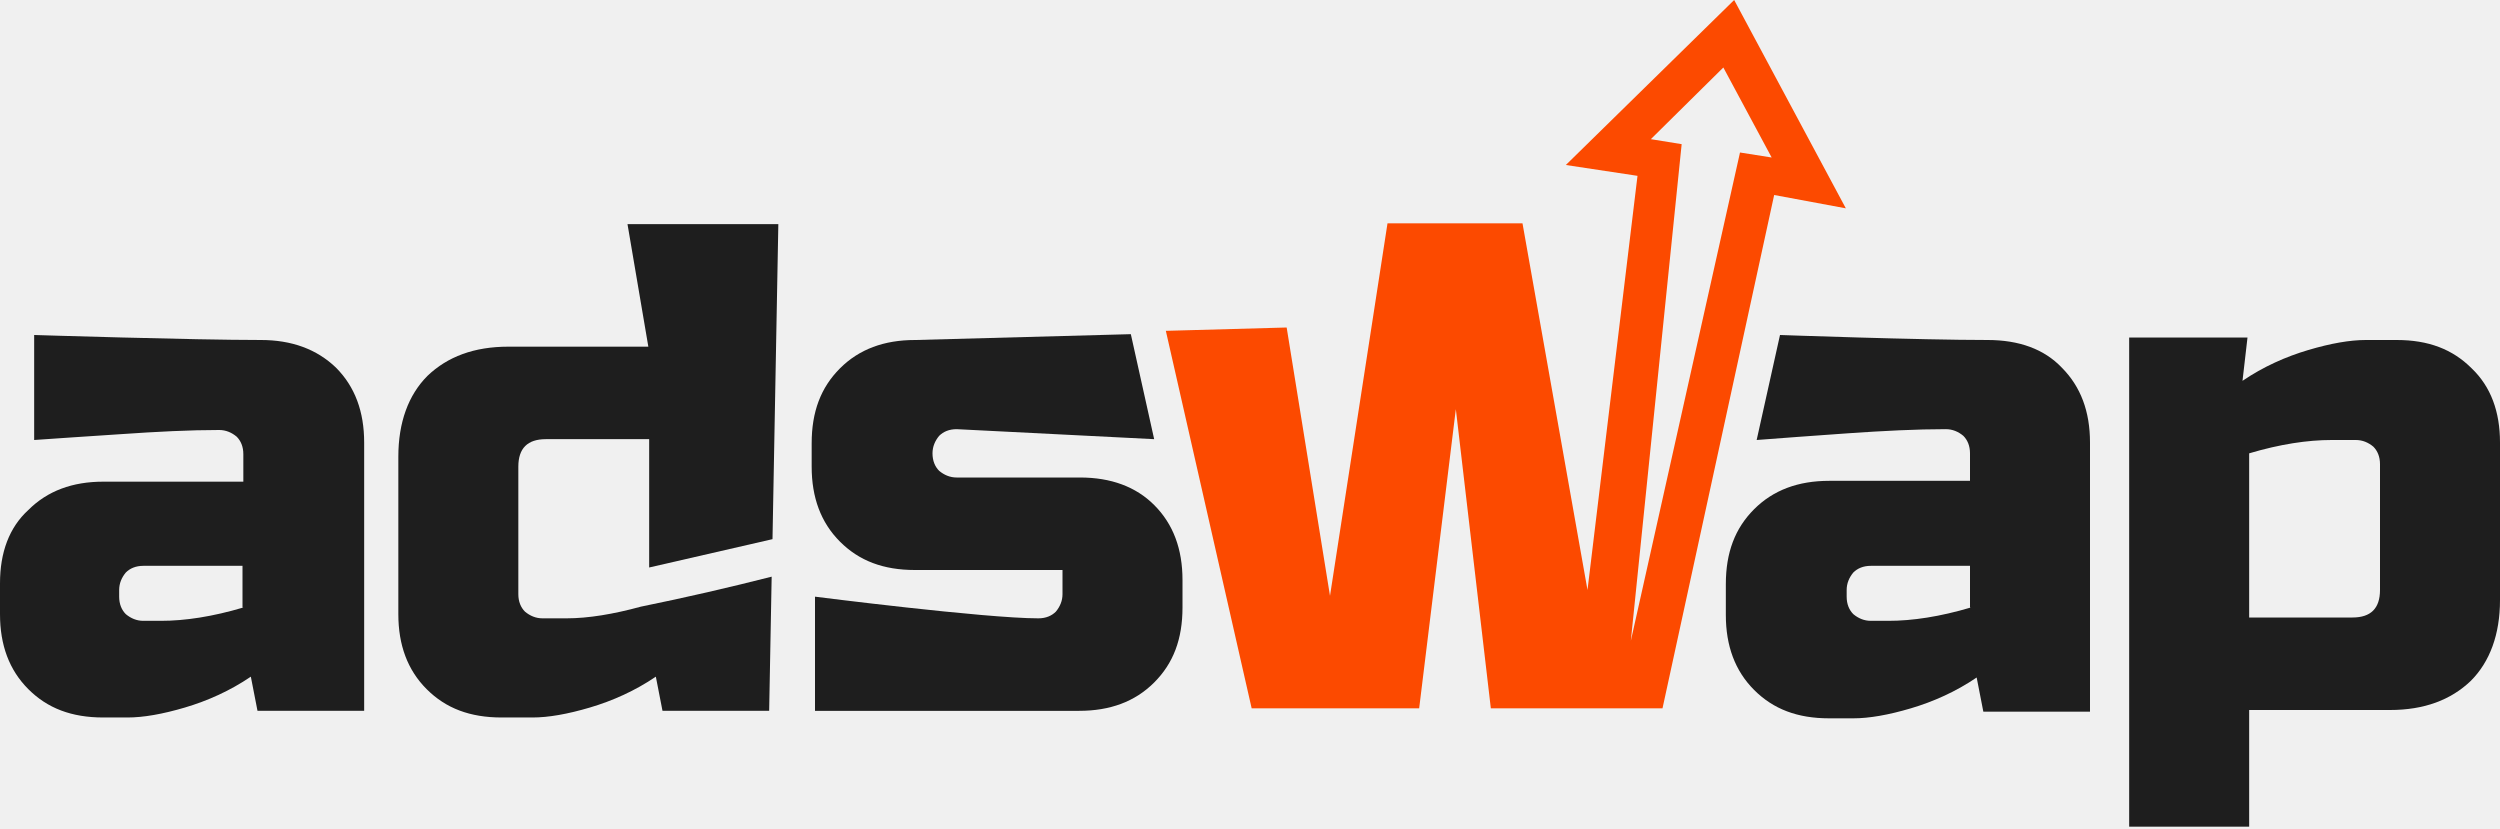
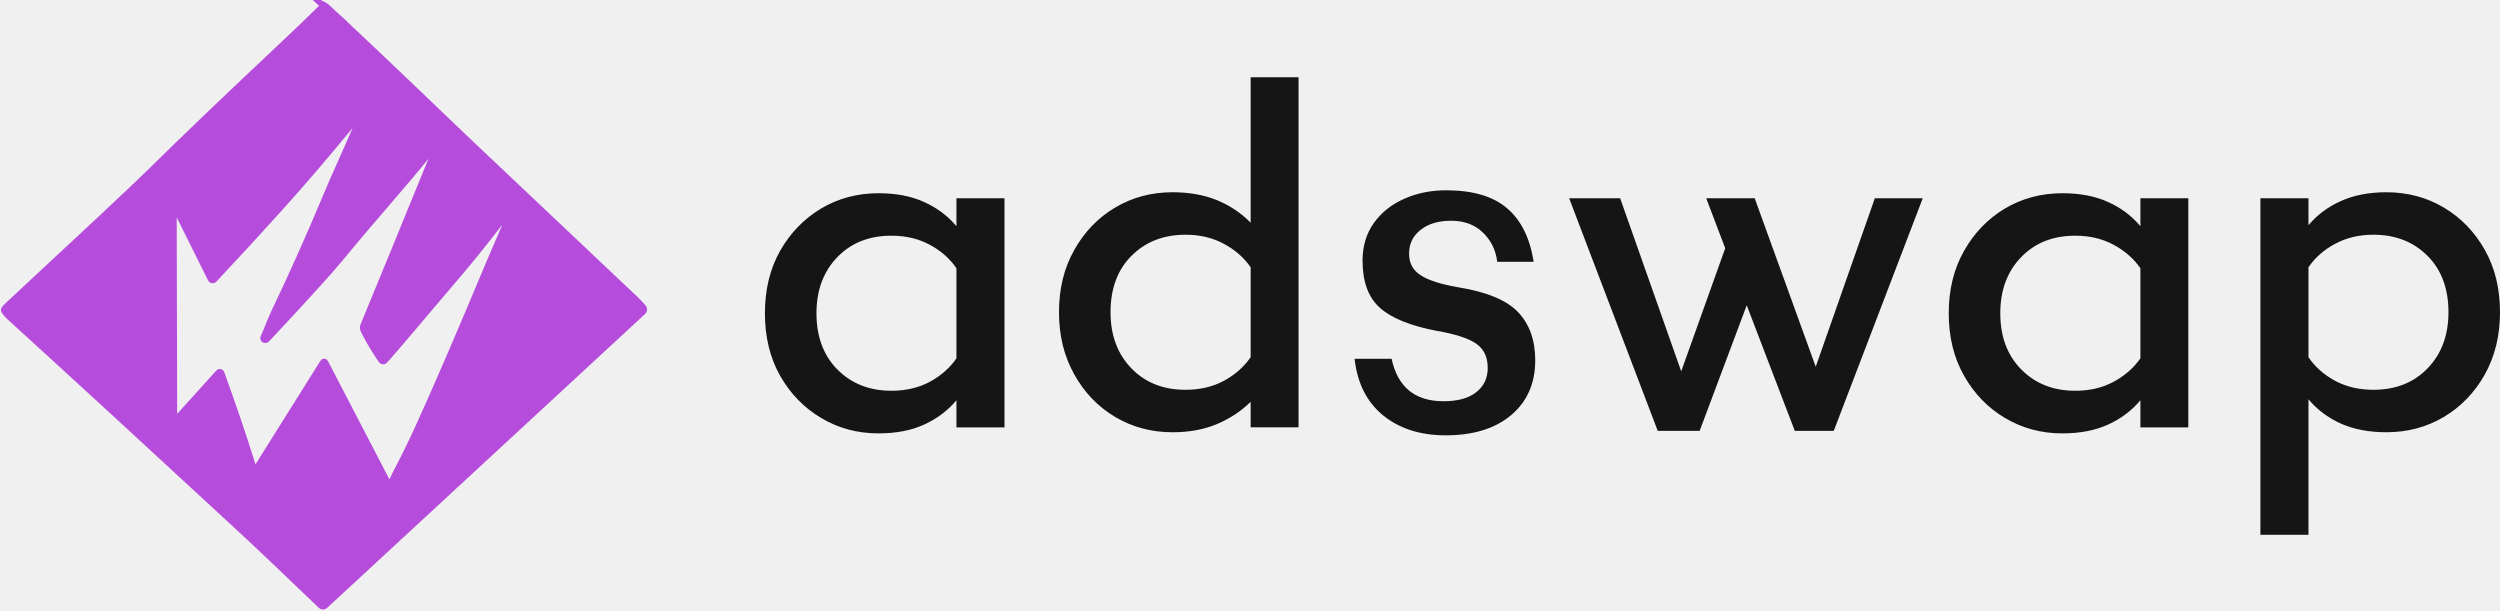
- <svg xmlns="http://www.w3.org/2000/svg" width="800" height="265" viewBox="0 0 800 265" fill="none">
-   <g clip-path="url(#clip0_532_32)">
-     <mask id="mask0_532_32" style="mask-type:luminance" maskUnits="userSpaceOnUse" x="0" y="0" width="800" height="265">
-       <path d="M800 0H0V264.8H800V0Z" fill="white" />
-     </mask>
-     <g mask="url(#mask0_532_32)">
-       <path d="M83.467 108.799C61.867 108.799 10.933 107.199 10.933 107.199V140.799C17.867 140.266 27.2 139.732 38.667 138.932C50.133 138.132 60.8 137.599 70.133 137.599C72.267 137.599 74.133 138.399 75.733 139.732C77.067 141.066 77.867 142.932 77.867 145.332V154.132H33.067C23.2 154.132 15.2 157.066 9.067 163.199C2.933 168.799 0 176.799 0 186.666V196.532C0 206.399 2.933 214.399 9.067 220.532C15.2 226.666 22.933 229.599 33.067 229.599H40.8C45.867 229.599 52 228.532 59.2 226.399C66.4 224.266 73.6 221.066 80.267 216.532L82.4 227.466H116.533V141.599C116.533 131.732 113.6 123.732 107.467 117.599C101.333 111.732 93.333 108.799 83.467 108.799ZM77.867 194.399C68 197.332 59.2 198.666 51.467 198.666H45.867C43.733 198.666 41.867 197.866 40.267 196.532C38.933 195.199 38.133 193.332 38.133 190.932V188.799C38.133 186.666 38.933 184.799 40.267 183.199C41.6 181.866 43.467 181.066 45.867 181.066H77.6V194.399H77.867Z" fill="#1E1E1E" />
-       <path d="M636 108.799C614.4 108.799 569.6 107.199 569.6 107.199L562.133 140.799C569.067 140.266 579.733 139.466 591.2 138.666C602.667 137.866 613.333 137.332 622.667 137.332C624.8 137.332 626.667 138.132 628.267 139.466C629.6 140.799 630.4 142.666 630.4 145.066V153.866H585.333C575.467 153.866 567.467 156.799 561.333 162.932C555.2 169.066 552.267 176.799 552.267 186.932V196.799C552.267 206.666 555.2 214.666 561.333 220.799C567.467 226.932 575.2 229.866 585.333 229.866H593.067C598.133 229.866 604.267 228.799 611.467 226.666C618.667 224.532 625.867 221.332 632.533 216.799L634.667 227.732H668.8V141.599C668.8 131.732 665.867 123.732 659.733 117.599C654.133 111.732 646.133 108.799 636 108.799ZM630.667 194.399C620.8 197.332 612 198.666 604.267 198.666H598.667C596.533 198.666 594.667 197.866 593.067 196.532C591.733 195.199 590.933 193.332 590.933 190.932V188.799C590.933 186.666 591.733 184.799 593.067 183.199C594.4 181.866 596.267 181.066 598.667 181.066H630.4V194.399H630.667Z" fill="#1E1E1E" />
-       <path d="M345.6 152.801H306.133C304 152.801 302.133 152.001 300.533 150.668C299.2 149.334 298.4 147.468 298.4 145.068C298.4 142.934 299.2 141.068 300.533 139.468C301.867 138.134 303.733 137.334 306.133 137.334L369.333 140.534L361.867 106.934L292.8 108.801C282.933 108.801 274.933 111.734 268.8 117.868C262.667 124.001 259.733 131.734 259.733 141.868V149.334C259.733 159.201 262.667 167.201 268.8 173.334C274.933 179.468 282.667 182.401 292.8 182.401H340V190.134C340 192.268 339.2 194.134 337.867 195.734C336.533 197.068 334.667 197.868 332.267 197.868C315.2 197.868 260.8 190.934 260.8 190.934V227.468C260.8 227.468 319.467 227.468 345.333 227.468C355.2 227.468 363.2 224.534 369.333 218.401C375.467 212.268 378.4 204.534 378.4 194.401V185.601C378.4 175.734 375.467 167.734 369.333 161.601C363.467 155.734 355.467 152.801 345.6 152.801Z" fill="#1E1E1E" />
-       <path d="M790.933 117.867C784.8 111.733 777.067 108.8 766.933 108.8H757.067C752 108.8 745.867 109.867 738.667 112C731.467 114.133 724.267 117.333 717.6 121.867L719.2 108H681.333V264.533H719.733V227.2H764.8C775.733 227.2 784.267 224 790.667 217.867C796.8 211.733 800 202.933 800 192V141.6C800 131.733 797.067 123.733 790.933 117.867ZM761.6 188.8C761.6 194.667 758.667 197.6 752.8 197.6H719.733V145.067C729.6 142.133 738.4 140.8 746.133 140.8H753.867C756 140.8 757.867 141.6 759.467 142.933C760.8 144.267 761.6 146.133 761.6 148.533V188.8Z" fill="#1E1E1E" />
-       <path d="M590.667 66.667L554.933 0L501.067 52.8L524 56.267L508 188.8L487.2 71.467H444L425.6 190.667L411.733 104.8L373.067 105.867L400.533 226.667H418.933H454.133L465.867 130.933L477.067 226.667H532L567.733 62.4L590.667 66.667ZM556.8 48.8L521.867 205.067L538.133 46.133L528.267 44.533L551.467 21.6L566.933 50.4L556.8 48.8Z" fill="#FC4A00" />
-       <path d="M207.467 110.932H162.667C151.733 110.932 143.2 114.132 136.8 120.266C130.667 126.399 127.467 135.199 127.467 146.132V196.532C127.467 206.399 130.4 214.399 136.533 220.532C142.667 226.666 150.4 229.599 160.533 229.599H170.4C175.467 229.599 181.6 228.532 188.8 226.399C196 224.266 203.2 221.066 209.867 216.532L212 227.466H246.133L246.933 184.532C233.333 187.999 219.467 191.199 205.067 194.132C196.267 196.532 188.267 197.866 181.333 197.866H173.6C171.467 197.866 169.6 197.066 168 195.732C166.667 194.399 165.867 192.532 165.867 190.132V149.332C165.867 143.466 168.8 140.532 174.667 140.532H207.733V181.599L247.2 172.532L249.067 71.732H200.8L207.467 110.932Z" fill="#1E1E1E" />
-     </g>
-   </g>
-   <defs>
-     <clipPath id="clip0_532_32">
-       <rect width="800" height="265" fill="white" />
-     </clipPath>
-   </defs>
+ <svg xmlns="http://www.w3.org/2000/svg" width="1635" height="399" viewBox="0 0 1635 399" fill="none">
+   <path d="M212.743 4.211C226.954 17.215 253.67 42.52 292.893 80.128C300.088 87.021 306.06 92.711 310.808 97.198C371.388 154.472 406.39 187.553 415.812 196.438C417.419 197.955 418.974 199.628 420.475 201.455C420.978 202.075 420.913 202.98 420.328 203.523L212.305 395.787C211.579 396.456 210.861 396.452 210.152 395.775C188.211 374.813 174.788 361.805 156.838 345.187C101.83 294.283 51.517 248.05 5.897 206.482C5.432 206.058 4.543 205.026 3.23 203.386C2.961 203.051 2.928 202.697 3.132 202.321C3.377 201.889 4.205 201.02 5.616 199.715C56.995 152.033 87.686 123.27 97.699 113.435C122.735 88.823 151.752 61.043 184.752 30.092C194.55 20.898 203.507 12.28 211.624 4.236C211.933 3.931 212.427 3.92 212.75 4.212L212.743 4.211ZM211.69 237.078C211.756 236.977 211.871 236.919 211.991 236.924C212.111 236.929 212.22 236.997 212.278 237.103L254.348 318.074C254.466 318.297 254.705 318.429 254.957 318.411C255.209 318.392 255.426 318.226 255.51 317.988C256.31 315.614 257.342 313.22 258.606 310.805C264.137 300.274 269.15 290.093 273.645 280.263C285.302 254.753 301.072 218.199 320.952 170.597C321.849 168.443 327.07 156.333 336.615 134.266C336.778 133.899 336.851 133.646 336.835 133.508C336.77 132.928 336.554 132.867 336.186 133.324C324.819 147.69 313.304 162.863 302.266 175.847C286.913 193.916 274.334 208.743 264.528 220.327C258.45 227.514 254.029 232.605 251.263 235.599C251.072 235.805 250.798 235.914 250.518 235.895C250.238 235.876 249.981 235.731 249.819 235.501C245.822 229.848 242.02 223.493 238.415 216.437C237.754 215.148 237.603 214.071 237.962 213.206C247.082 191.18 263.475 151.176 287.143 93.187C288.268 90.413 287.914 90.209 286.078 92.575C278.573 102.218 270.236 112.35 261.066 122.971C243.829 142.933 230.78 158.327 221.921 169.152C215.411 177.106 199.503 194.6 174.198 221.635C174.035 221.807 173.867 221.913 173.696 221.954C173.451 222.019 173.211 221.978 172.974 221.831C172.646 221.628 172.521 221.21 172.68 220.852C175.348 214.918 177.404 209.13 180.022 203.635C191.354 179.953 202.326 155.424 212.939 130.042C215.999 122.716 219.254 115.231 222.705 107.587C227.517 96.9 233.208 83.856 239.775 68.454C239.783 68.438 239.779 68.418 239.762 68.393C239.714 68.311 239.64 68.23 239.542 68.148C239.483 68.092 239.404 68.063 239.323 68.068C239.242 68.072 239.166 68.11 239.114 68.173C235.92 72.211 231.405 78.88 227.905 83.163C212.992 101.379 198.231 118.605 183.62 134.84C169.426 150.609 154.795 166.521 139.727 182.575C139.521 182.795 139.221 182.9 138.923 182.856C138.625 182.812 138.368 182.625 138.234 182.355L114.165 133.947C113.479 132.584 113.141 132.666 113.149 134.191L113.479 275.379C113.479 276.407 113.826 276.537 114.519 275.77L143.251 243.918C143.407 243.745 143.642 243.667 143.871 243.712C144.099 243.757 144.287 243.919 144.365 244.138C151.723 264.321 158.417 284.018 164.445 303.231C164.617 303.802 165.073 305.683 165.816 308.872C165.856 309.041 165.994 309.169 166.166 309.196C166.338 309.223 166.509 309.143 166.599 308.994L211.69 237.078Z" fill="#B54CDB" stroke="#B54CDB" stroke-width="4.8" stroke-miterlimit="10" />
+   <path d="M574.533 126.371C586.106 126.371 596.064 128.29 604.409 132.127C612.815 135.904 619.85 141.172 625.514 147.933V129.661H656.944V279.497H625.514V261.773C619.85 268.534 612.814 273.833 604.409 277.67C596.064 281.508 586.106 283.427 574.533 283.427C560.768 283.427 548.281 280.077 537.074 273.376C525.866 266.737 516.913 257.54 510.212 245.784C503.573 234.029 500.254 220.385 500.254 204.853C500.254 189.383 503.573 175.769 510.212 164.014C516.912 152.258 525.866 143.03 537.074 136.33C548.281 129.691 560.768 126.371 574.533 126.371ZM533.967 204.851C533.967 220.14 538.535 232.413 547.672 241.671C556.869 250.929 568.655 255.558 583.029 255.558C592.41 255.558 600.754 253.609 608.063 249.711C615.372 245.752 621.189 240.636 625.514 234.361V175.432C621.19 169.097 615.373 163.981 608.063 160.082C600.754 156.123 592.41 154.144 583.029 154.144C568.411 154.144 556.595 158.834 547.58 168.214C538.505 177.594 533.967 189.806 533.967 204.851ZM766.854 282.693C753.088 282.693 740.601 279.373 729.394 272.734C718.187 266.095 709.264 256.837 702.625 244.959C695.925 233.082 692.575 219.499 692.575 204.211C692.575 188.74 695.925 175.127 702.625 163.371C709.264 151.554 718.187 142.327 729.394 135.687C740.602 129.048 753.088 125.729 766.854 125.729C777.756 125.729 787.471 127.465 795.999 130.937C804.465 134.47 811.774 139.373 817.926 145.646V50.534H849.264V279.494H817.926V262.775C811.774 268.866 804.465 273.708 795.999 277.301C787.471 280.895 777.756 282.693 766.854 282.693ZM726.288 204.213C726.288 219.257 730.826 231.47 739.901 240.85C748.915 250.23 760.732 254.92 775.351 254.92C784.731 254.92 793.075 252.971 800.384 249.072C807.693 245.113 813.541 239.966 817.926 233.632V174.793C813.541 168.459 807.694 163.343 800.384 159.444C793.076 155.485 784.731 153.505 775.351 153.505C760.976 153.505 749.19 158.104 739.993 167.302C730.856 176.438 726.288 188.742 726.288 204.213ZM945.47 284.704C928.903 284.704 915.259 280.349 904.539 271.639C893.88 262.929 887.667 250.595 885.901 234.636H910.112C914.072 253.152 925.401 262.411 944.1 262.411C953.297 262.411 960.393 260.462 965.388 256.563C970.443 252.665 972.971 247.335 972.971 240.575C972.971 233.57 970.504 228.332 965.57 224.86C960.637 221.327 951.957 218.495 939.531 216.363C922.355 213.074 909.99 208.049 902.437 201.288C894.884 194.527 891.108 184.264 891.108 170.498C891.108 160.936 893.575 152.713 898.509 145.83C903.443 138.948 910.052 133.679 918.335 130.024C926.619 126.309 935.755 124.451 945.744 124.451C963.225 124.451 976.534 128.38 985.671 136.237C994.807 144.033 1000.59 155.698 1003.03 171.229H979.184C978.27 163.555 975.134 157.159 969.774 152.043C964.474 146.927 957.561 144.368 949.034 144.368C940.75 144.368 934.111 146.348 929.116 150.307C924.061 154.205 921.533 159.413 921.533 165.93C921.533 172.081 924.061 176.772 929.116 180C934.111 183.289 942.272 185.908 953.602 187.857C972.362 190.903 985.458 196.354 992.888 204.211C1000.32 212.068 1004.04 222.545 1004.04 235.641C1004.04 250.685 998.797 262.623 988.32 271.455C977.844 280.287 963.56 284.704 945.47 284.704ZM1111.57 281.78H1084.16L1026.23 129.659H1059.58L1099.51 242.857L1128.29 162.366L1115.86 129.657H1147.57L1187.49 239.841L1226.14 129.657H1257.48L1199.28 281.779H1173.79L1142.36 199.641L1111.57 281.78ZM1348.75 126.371C1360.32 126.371 1370.31 128.289 1378.72 132.127C1387.12 135.903 1394.16 141.172 1399.82 147.933V129.66H1431.16V279.497H1399.82V261.772C1394.16 268.533 1387.12 273.832 1378.72 277.67C1370.31 281.507 1360.32 283.426 1348.75 283.426C1335.05 283.426 1322.56 280.076 1311.29 273.376C1300.09 266.736 1291.16 257.539 1284.52 245.784C1277.82 234.028 1274.47 220.385 1274.47 204.853C1274.47 189.382 1277.82 175.769 1284.52 164.013C1291.16 152.257 1300.09 143.03 1311.29 136.33C1322.56 129.69 1335.05 126.371 1348.75 126.371ZM1308.19 204.851C1308.19 220.139 1312.78 232.412 1321.98 241.67C1331.12 250.929 1342.87 255.558 1357.25 255.558C1366.63 255.558 1374.97 253.609 1382.28 249.71C1389.59 245.751 1395.44 240.635 1399.82 234.361V175.431C1395.44 169.097 1389.59 163.981 1382.28 160.082C1374.97 156.123 1366.63 154.143 1357.25 154.143C1342.63 154.143 1330.81 158.833 1321.8 168.214C1312.72 177.594 1308.19 189.806 1308.19 204.851ZM1560.72 282.692C1549.39 282.692 1539.46 280.804 1530.93 277.028C1522.47 273.19 1515.4 267.891 1509.74 261.13V349.753H1478.31V129.658H1509.74V147.291C1515.4 140.531 1522.47 135.262 1530.93 131.485C1539.46 127.648 1549.39 125.729 1560.72 125.729C1574.48 125.729 1586.97 129.049 1598.18 135.688C1609.39 142.327 1618.34 151.555 1625.04 163.371C1631.68 175.127 1635 188.74 1635 204.211C1635 219.5 1631.68 233.082 1625.04 244.96C1618.34 256.837 1609.39 266.095 1598.18 272.735C1586.97 279.374 1574.48 282.692 1560.72 282.692ZM1509.74 174.793V233.631C1514.06 239.966 1519.88 245.113 1527.19 249.072C1534.5 252.97 1542.84 254.919 1552.22 254.919C1566.84 254.919 1578.66 250.229 1587.67 240.849C1596.75 231.469 1601.29 219.257 1601.29 204.212C1601.29 188.741 1596.72 176.437 1587.58 167.301C1578.38 158.104 1566.6 153.505 1552.22 153.505C1542.84 153.505 1534.5 155.485 1527.19 159.444C1519.88 163.342 1514.06 168.458 1509.74 174.793Z" fill="#151515" />
</svg>
